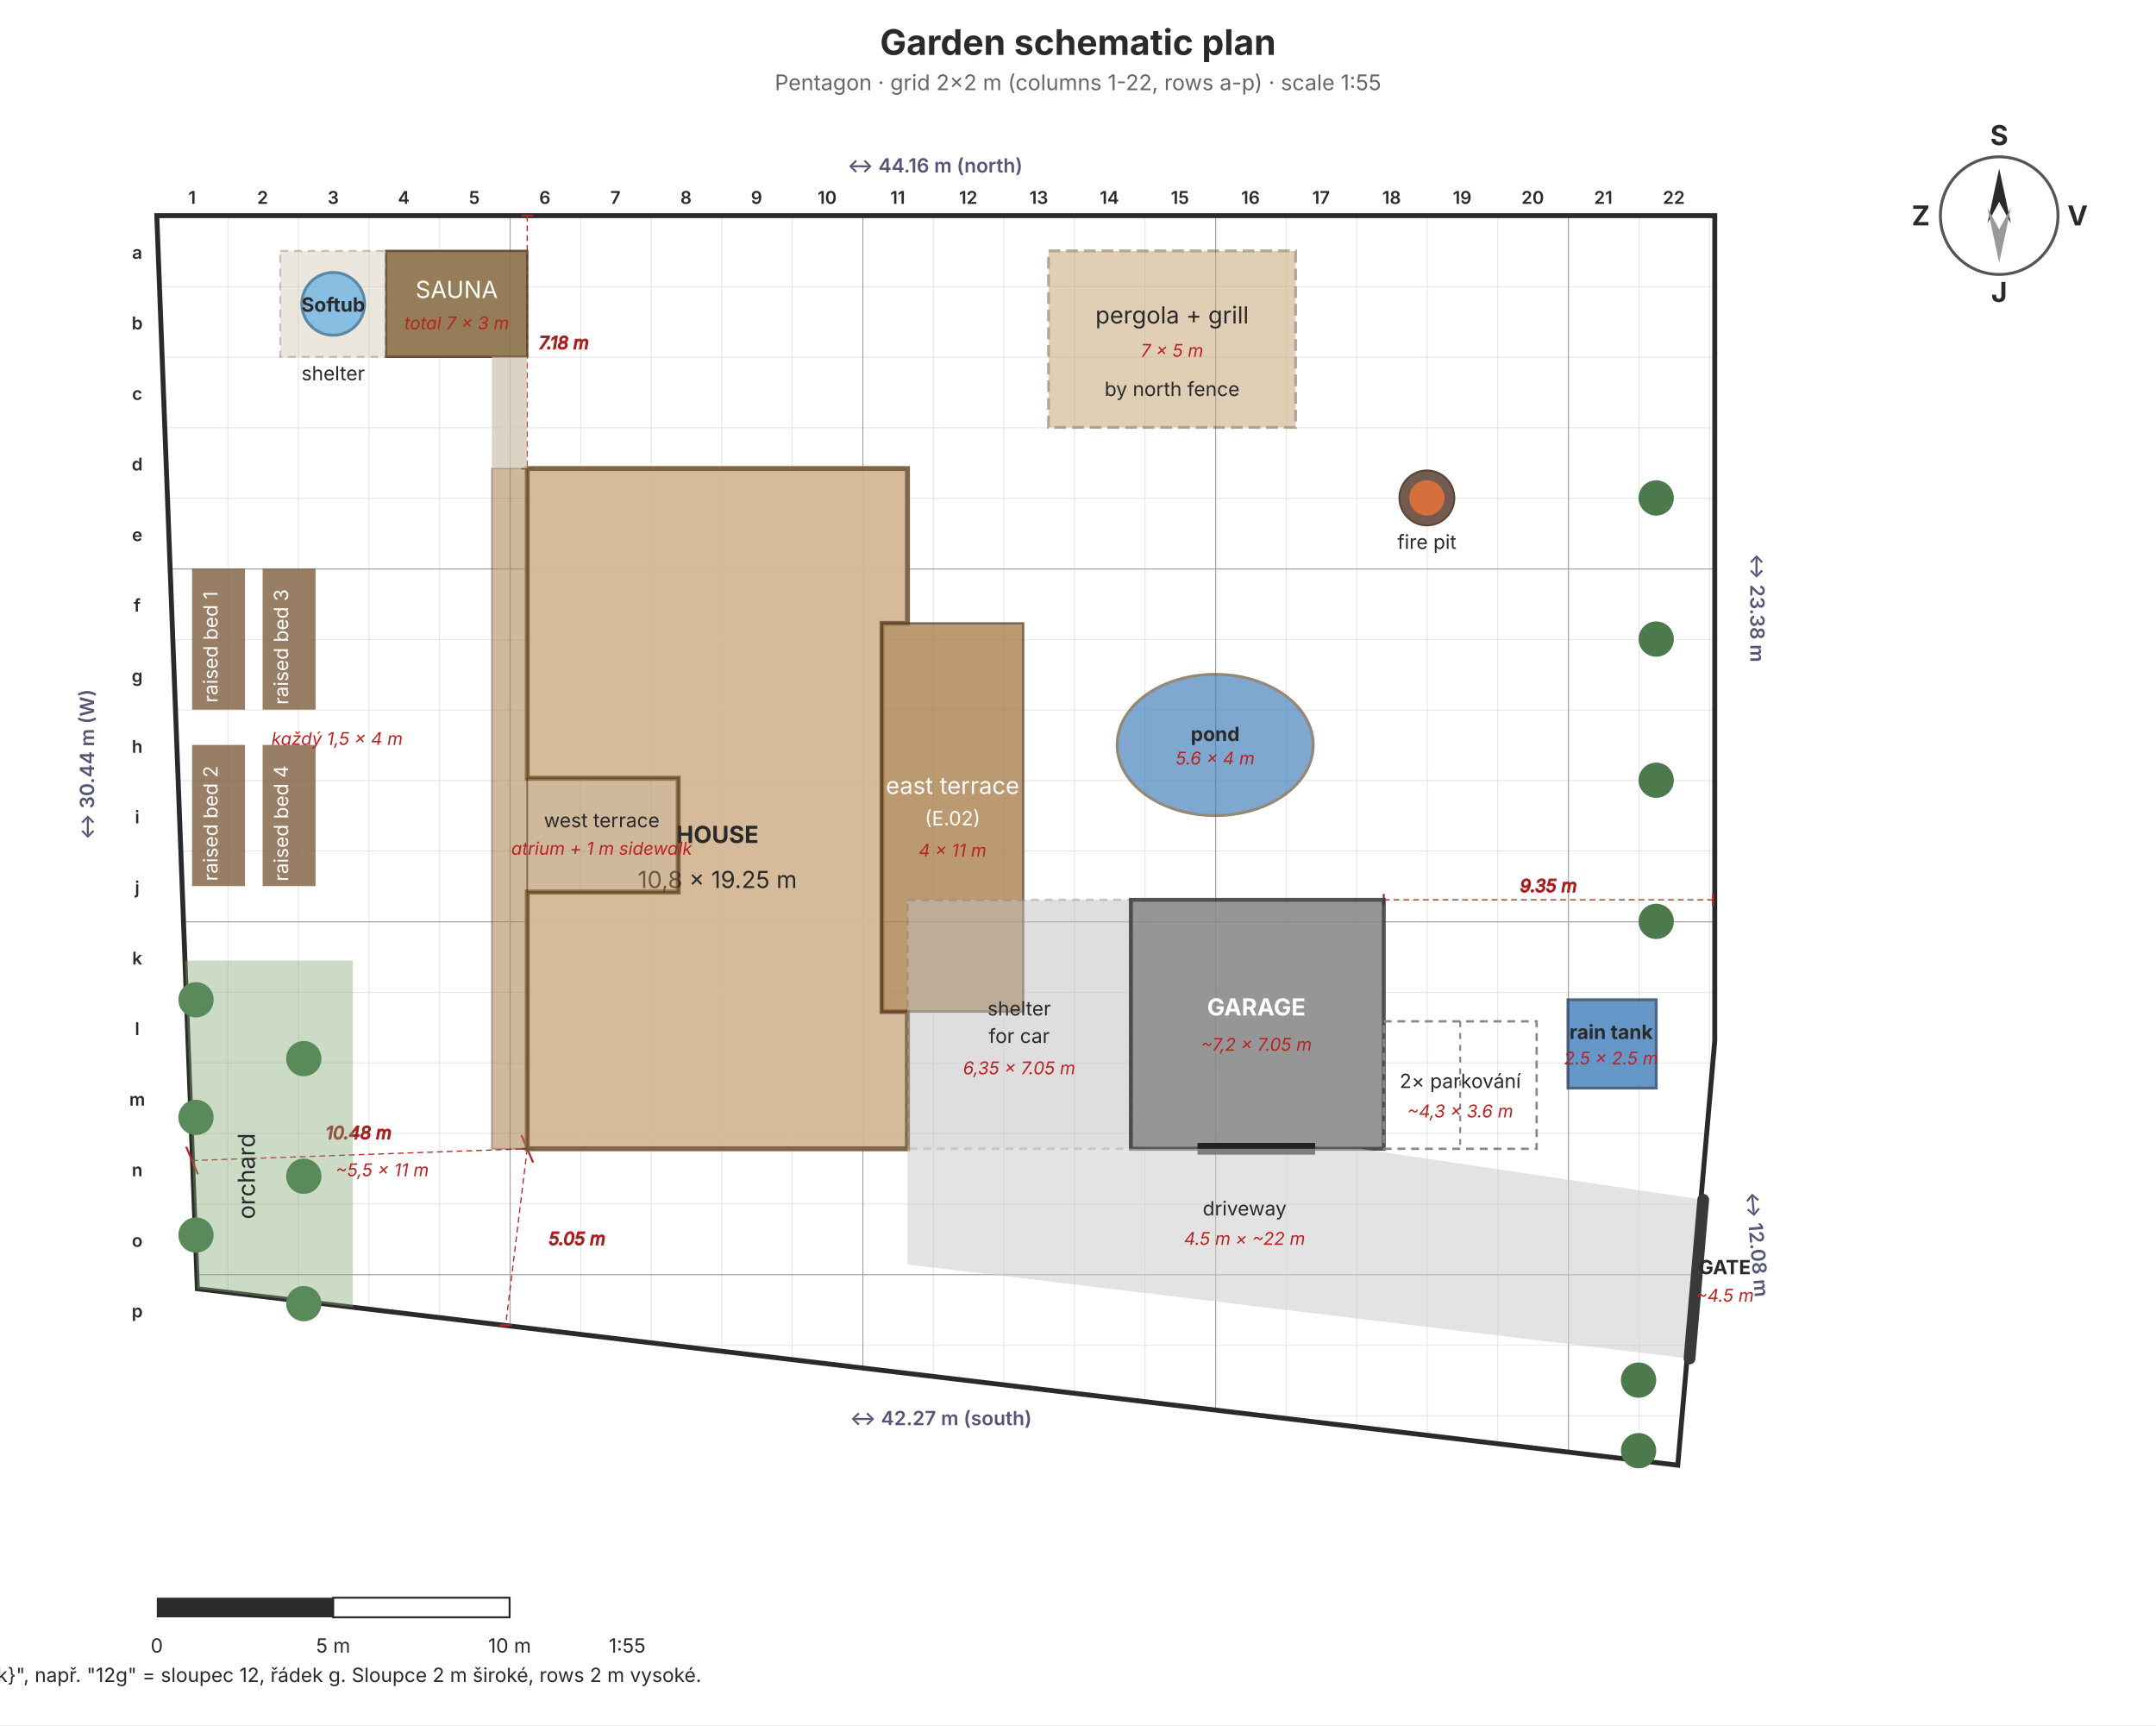
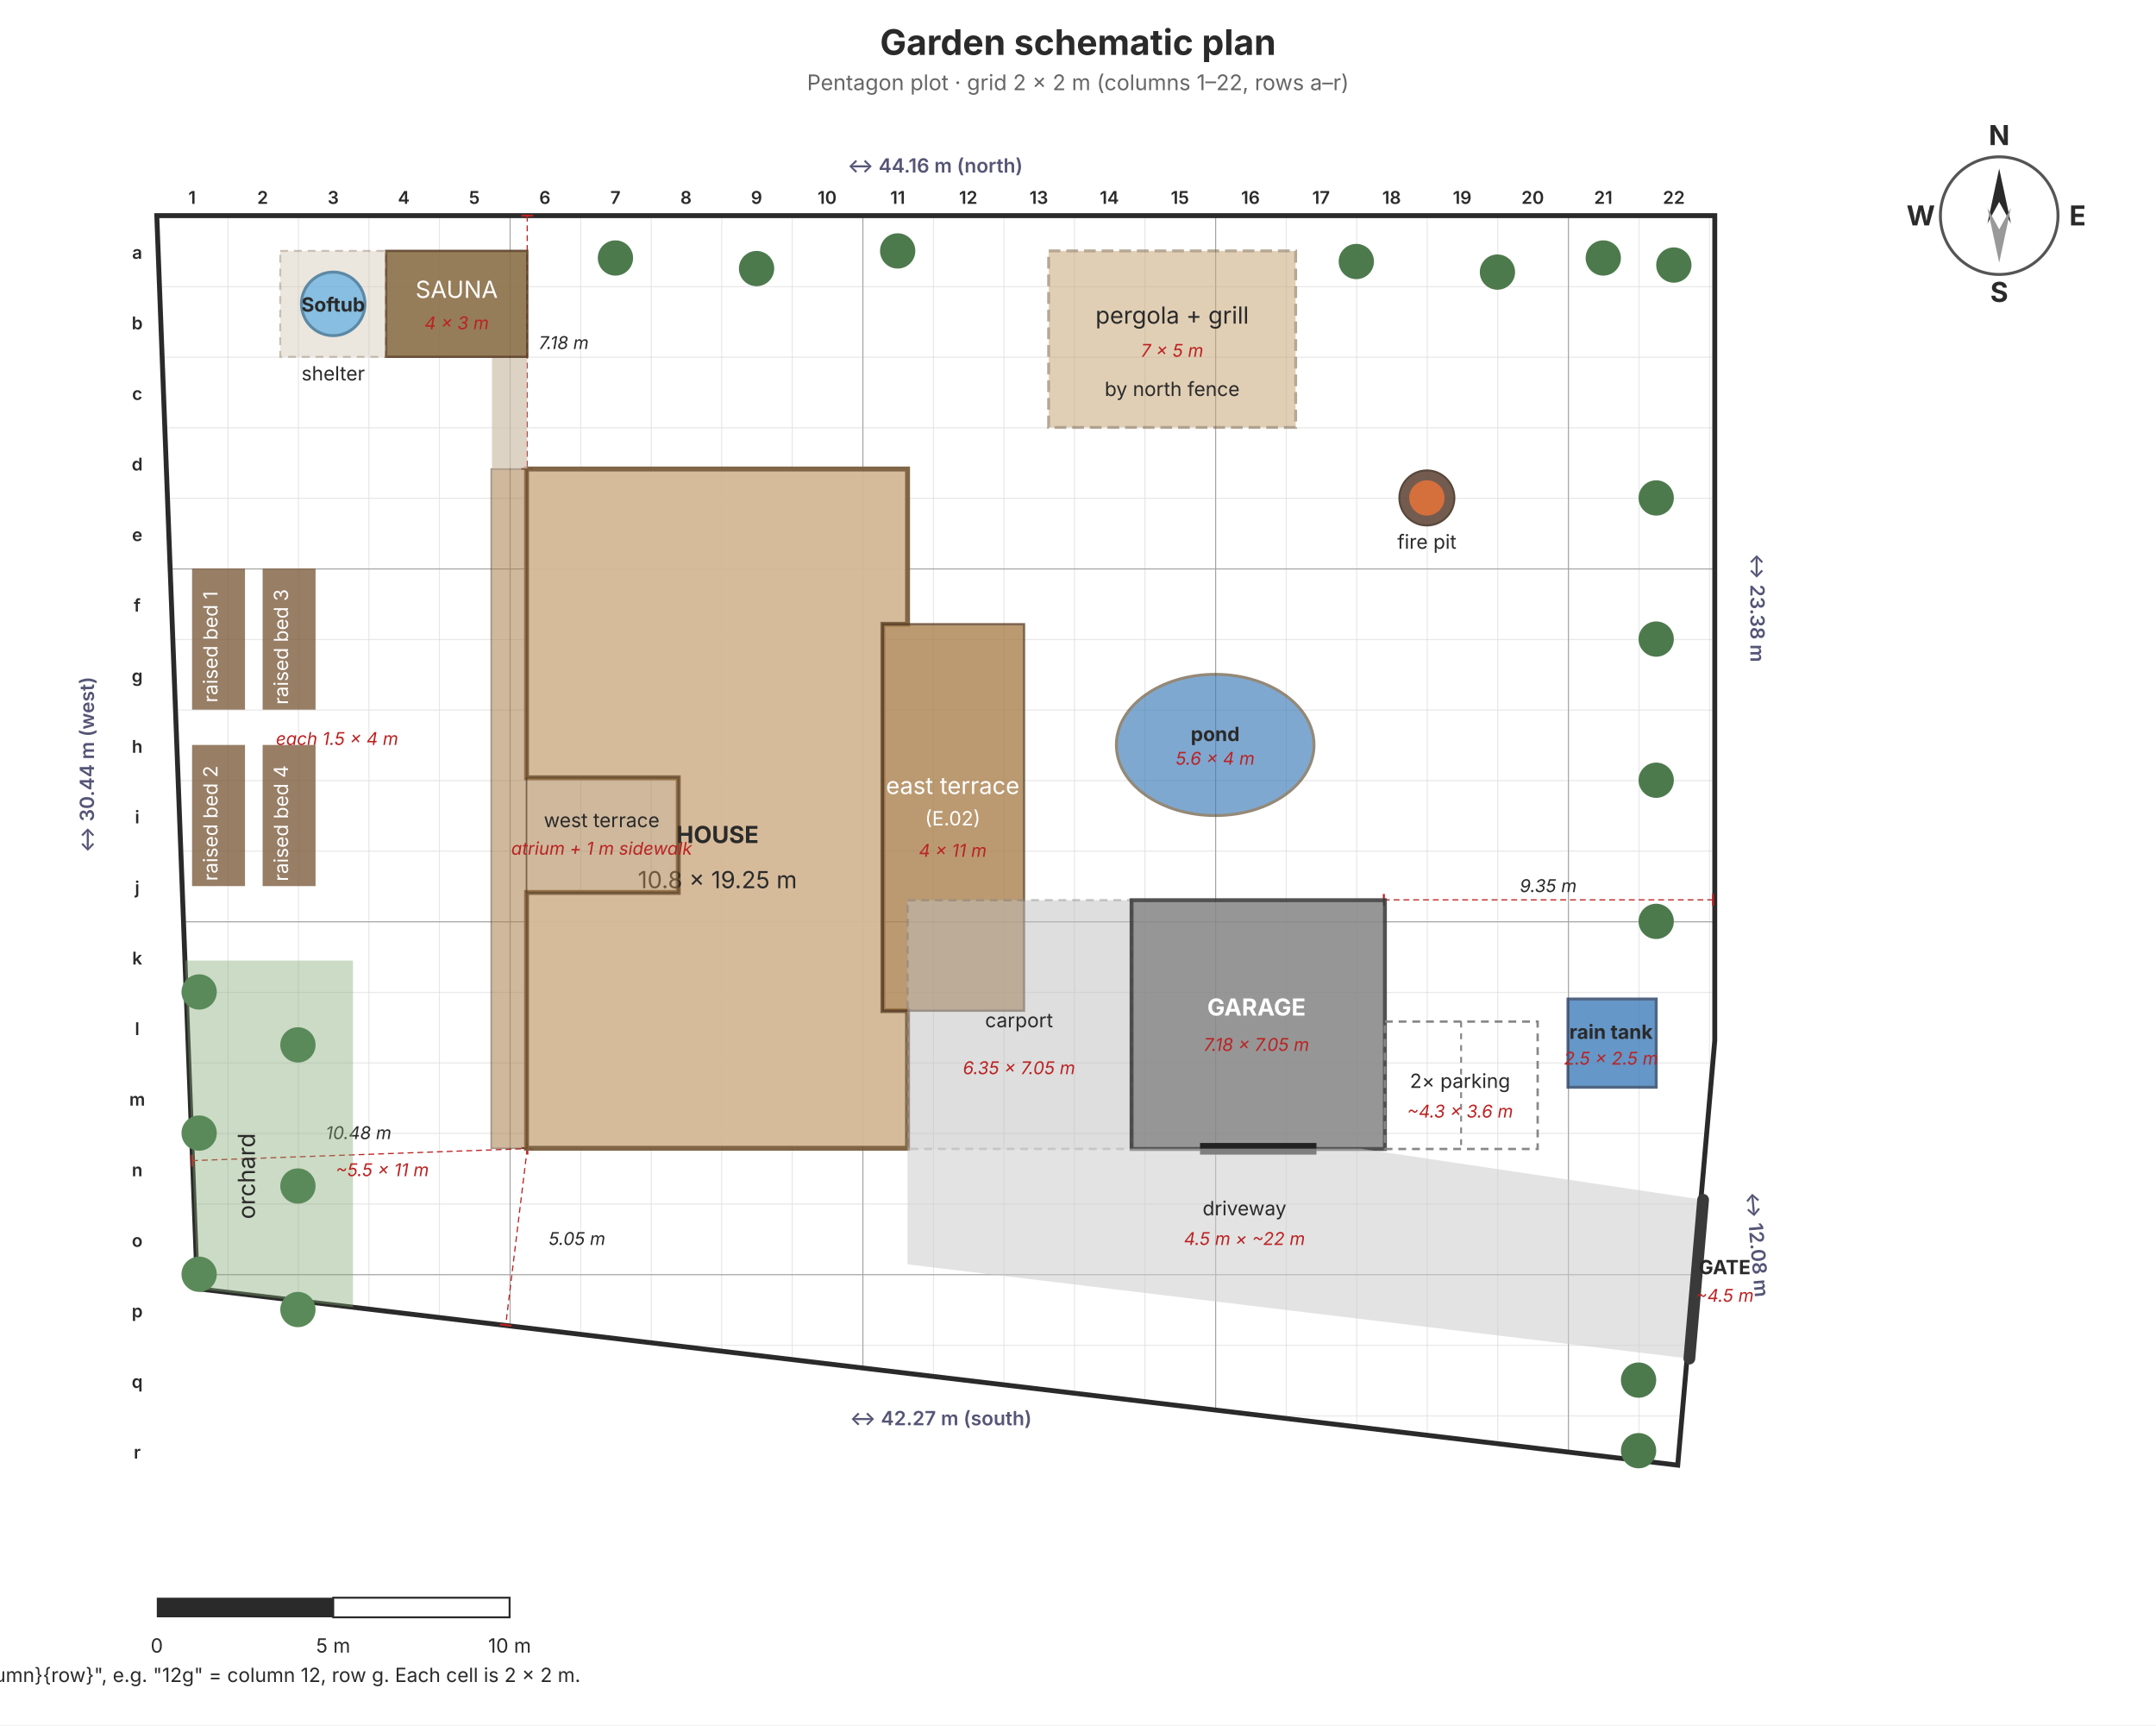
<svg xmlns="http://www.w3.org/2000/svg" viewBox="0 0 1100 880" font-family="-apple-system, BlinkMacSystemFont, sans-serif">
  <defs>
    <pattern id="cellgrid" width="36" height="36" patternUnits="userSpaceOnUse">
      <path d="M 36 0 L 0 0 0 36" fill="none" stroke="#d8d8d8" stroke-width="0.6" />
    </pattern>
    <pattern id="majorgrid" x="0" y="0" width="180" height="180" patternUnits="userSpaceOnUse">
      <rect width="180" height="180" fill="url(#cellgrid)" />
      <path d="M 180 0 L 0 0 0 180" fill="none" stroke="#a0a0a0" stroke-width="1" />
    </pattern>
    <clipPath id="plotShape">
-       <polygon points="0,0 794.88,0 794.88,420.84 776.0,637.4 20.7,547.4" />
+       <polygon points="0,0 794.88,0 794.88,420.84 775.98,637.38 20.7,547.38" />
    </clipPath>
  </defs>
  <style>
    text { font-family: -apple-system, sans-serif; fill: #2a2a2a; }
    .title { font-size: 18px; font-weight: 700; text-anchor: middle; }
    .subtitle { font-size: 11px; fill: #666; text-anchor: middle; }
    .lbl { font-size: 12px; text-anchor: middle; }
    .lbl-w { font-size: 12px; text-anchor: middle; fill: white; }
    .lbl-sm { font-size: 10px; text-anchor: middle; }
    .lbl-sm-w { font-size: 10px; text-anchor: middle; fill: white; }
    .compass { font-size: 14px; font-weight: 700; text-anchor: middle; }
    .strana { font-size: 10px; fill: #557; font-weight: 600; text-anchor: middle; }
    .dim { font-size: 9px; fill: #b22; text-anchor: middle; font-style: italic; }
    .axis { font-size: 9px; fill: #555; text-anchor: middle; font-weight: 600; }
  </style>
  <rect x="0" y="0" width="1100" height="880" fill="white" />
  <text x="550" y="28" class="title">Garden schematic plan</text>
-   <text x="550" y="46" class="subtitle">Pentagon · grid 2×2 m (columns 1-22, rows a-p) · scale 1:55</text>
+   <text x="550" y="46" class="subtitle">Pentagon plot · grid 2 × 2 m (columns 1–22, rows a–r)</text>
  <g transform="translate(80, 110)">
    <g clip-path="url(#plotShape)">
      <rect x="-50" y="-10" width="900" height="700" fill="url(#majorgrid)" />
    </g>
-     <polygon points="0,0 794.88,0 794.88,420.84 776.0,637.4 20.7,547.4" fill="none" stroke="#2a2a2a" stroke-width="2.5" />
-     <g font-family="-apple-system, sans-serif" font-size="9" fill="#555" text-anchor="middle" font-weight="600">
+     <polygon points="0,0 794.88,0 794.88,420.84 775.98,637.38 20.7,547.38" fill="none" stroke="#2a2a2a" stroke-width="2.5" />
+     <g class="axis-labels" font-size="9" fill="#555" text-anchor="middle" font-weight="600">
      <text x="18" y="-6">1</text>
      <text x="54" y="-6">2</text>
      <text x="90" y="-6">3</text>
      <text x="126" y="-6">4</text>
      <text x="162" y="-6">5</text>
      <text x="198" y="-6">6</text>
      <text x="234" y="-6">7</text>
      <text x="270" y="-6">8</text>
      <text x="306" y="-6">9</text>
      <text x="342" y="-6">10</text>
      <text x="378" y="-6">11</text>
      <text x="414" y="-6">12</text>
      <text x="450" y="-6">13</text>
      <text x="486" y="-6">14</text>
      <text x="522" y="-6">15</text>
      <text x="558" y="-6">16</text>
      <text x="594" y="-6">17</text>
      <text x="630" y="-6">18</text>
      <text x="666" y="-6">19</text>
      <text x="702" y="-6">20</text>
      <text x="738" y="-6">21</text>
      <text x="774" y="-6">22</text>
    </g>
-     <g font-family="-apple-system, sans-serif" font-size="9" fill="#555" text-anchor="middle" font-weight="600">
+     <g class="axis-labels" font-size="9" fill="#555" text-anchor="middle" font-weight="600">
      <text x="-10" y="22">a</text>
      <text x="-10" y="58">b</text>
      <text x="-10" y="94">c</text>
      <text x="-10" y="130">d</text>
      <text x="-10" y="166">e</text>
      <text x="-10" y="202">f</text>
      <text x="-10" y="238">g</text>
      <text x="-10" y="274">h</text>
      <text x="-10" y="310">i</text>
      <text x="-10" y="346">j</text>
      <text x="-10" y="382">k</text>
      <text x="-10" y="418">l</text>
      <text x="-10" y="454">m</text>
      <text x="-10" y="490">n</text>
      <text x="-10" y="526">o</text>
      <text x="-10" y="562">p</text>
-     </g>
-     <text x="397" y="-22" class="strana">↔ 44.16 m (north)</text>
-     <text x="813" y="200" class="strana" transform="rotate(90, 813, 200)">↔ 23.38 m</text>
-     <text x="813" y="525" class="strana" transform="rotate(85, 813, 525)">↔ 12.08 m</text>
-     <text x="400" y="617" class="strana">↔ 42.27 m (south)</text>
-     <text x="-32" y="280" class="strana" transform="rotate(-90, -32, 280)">↔ 30.44 m (W)</text>
+       <text x="-10" y="598">q</text>
+       <text x="-10" y="634">r</text>
+     </g>
+     <text x="397.08" y="-21.96" class="strana">↔ 44.16 m (north)</text>
+     <text x="813.06" y="199.98" class="strana" transform="rotate(90, 813.06, 199.98)">↔ 23.38 m</text>
+     <text x="813.06" y="525.06" class="strana" transform="rotate(85, 813.06, 525.06)">↔ 12.08 m</text>
+     <text x="399.96" y="617.04" class="strana">↔ 42.27 m (south)</text>
+     <text x="-32.04" y="280.08" class="strana" transform="rotate(-90, -32.04, 280.08)">↔ 30.44 m (west)</text>
    <g stroke="#b22" stroke-width="0.6" fill="#b22">
-       <line x1="189" y1="0" x2="189" y2="129" stroke-dasharray="3,2" />
+       <line x1="189" y1="0" x2="189" y2="129.06" stroke-dasharray="3,2" />
      <line x1="186" y1="0" x2="192" y2="0" stroke-width="1" />
-       <line x1="186" y1="129" x2="192" y2="129" stroke-width="1" />
-       <text x="195" y="68" font-size="9" font-style="italic" font-family="-apple-system">7.18 m</text>
-       <line x1="18" y1="482" x2="189" y2="476" stroke-dasharray="3,2" />
-       <line x1="15" y1="475" x2="21" y2="489" stroke-width="1" />
-       <line x1="186" y1="469" x2="192" y2="483" stroke-width="1" />
-       <text x="103" y="471" font-size="9" font-style="italic" text-anchor="middle" font-family="-apple-system">10.48 m</text>
-       <line x1="189" y1="476" x2="178" y2="566" stroke-dasharray="3,2" />
-       <line x1="186" y1="476" x2="192" y2="476" stroke-width="1" />
-       <line x1="175" y1="566" x2="181" y2="566" stroke-width="1" />
-       <text x="200" y="525" font-size="9" font-style="italic" font-family="-apple-system">5.05 m</text>
-       <line x1="626" y1="349" x2="794" y2="349" stroke-dasharray="3,2" />
-       <line x1="626" y1="346" x2="626" y2="352" stroke-width="1" />
-       <line x1="794" y1="346" x2="794" y2="352" stroke-width="1" />
-       <text x="710" y="345" font-size="9" font-style="italic" text-anchor="middle" font-family="-apple-system">9.35 m</text>
-     </g>
-     <path d="M 189 129              L 383 129              L 383 208              L 370 208              L 370 406              L 383 406              L 383 476              L 189 476              L 189 345              L 266 345              L 266 287              L 189 287              Z" fill="#d4b896" opacity="0.95" stroke="#7a5e3e" stroke-width="2.5" />
-     <text x="286" y="320" class="lbl" font-size="20" font-weight="700">HOUSE</text>
-     <text x="286" y="343" class="lbl">10,8 × 19.25 m</text>
-     <rect x="171" y="129" width="18" height="347" fill="#a87d4a" opacity="0.55" stroke="#5a3e25" stroke-width="0.8" />
-     <rect x="189" y="287" width="77" height="58" fill="#a87d4a" opacity="0.55" stroke="#5a3e25" stroke-width="0.8" />
-     <text x="227" y="312" class="lbl-sm">west terrace</text>
-     <text x="227" y="326" class="dim">atrium + 1 m sidewalk</text>
-     <rect x="370" y="208" width="72" height="198" fill="#a87d4a" opacity="0.78" stroke="#5a3e25" stroke-width="1.2" />
-     <text x="406" y="295" class="lbl-w">east terrace</text>
-     <text x="406" y="311" class="lbl-sm-w">(E.02)</text>
-     <text x="406" y="327" class="dim" fill="#fff">4 × 11 m</text>
-     <rect x="383" y="349" width="114" height="127" fill="#bdbdbd" opacity="0.5" stroke="#888" stroke-width="1.2" stroke-dasharray="4,3" />
-     <text x="440" y="408" class="lbl-sm">shelter</text>
-     <text x="440" y="422" class="lbl-sm">for car</text>
-     <text x="440" y="438" class="dim">6,35 × 7.05 m</text>
-     <rect x="497" y="349" width="129" height="127" fill="#888" opacity="0.88" stroke="#3a3a3a" stroke-width="2" />
-     <text x="561" y="408" class="lbl-w" font-size="14" font-weight="700">GARAGE</text>
-     <text x="561" y="426" class="dim" fill="#fff">~7,2 × 7.05 m</text>
-     <rect x="531" y="473" width="60" height="6" fill="#222" />
-     <rect x="626" y="411" width="78" height="65" fill="none" stroke="#888" stroke-width="1.2" stroke-dasharray="4,3" />
-     <line x1="665" y1="411" x2="665" y2="476" stroke="#888" stroke-width="1" stroke-dasharray="3,3" />
-     <text x="665" y="445" class="lbl-sm" fill="#666">2× parkování</text>
-     <text x="665" y="460" class="dim">~4,3 × 3.6 m</text>
-     <polygon points="383,476 614,476 789,502 782,583 383,535" fill="#cccccc" opacity="0.55" />
-     <text x="555" y="510" class="lbl-sm">driveway</text>
-     <text x="555" y="525" class="dim">4.5 m × ~22 m</text>
-     <line x1="789" y1="502" x2="782" y2="583" stroke="#3a3a3a" stroke-width="6" stroke-linecap="round" />
-     <text x="800" y="540" class="lbl-sm" font-weight="700" text-anchor="start">GATE</text>
-     <text x="800" y="554" class="dim" text-anchor="start">~4.5 m</text>
-     <rect x="720" y="400" width="45" height="45" fill="#3a7ab8" opacity="0.78" stroke="#1f3a5f" stroke-width="1.5" />
-     <text x="742" y="420" class="lbl-sm" fill="#fff" font-weight="700">rain tank</text>
-     <text x="742" y="433" class="dim" fill="#fff">2.5 × 2.5 m</text>
-     <ellipse cx="540" cy="270" rx="50" ry="36" fill="#3a7ab8" opacity="0.65" stroke="#5a4a30" stroke-width="1.5" />
-     <text x="540" y="268" class="lbl-sm" fill="#fff" font-weight="700">pond</text>
-     <text x="540" y="280" class="dim" fill="#fff">5.6 × 4 m</text>
-     <circle cx="648" cy="144" r="14" fill="#5a4030" opacity="0.85" stroke="#3a2818" stroke-width="1" />
-     <circle cx="648" cy="144" r="9" fill="#ff7733" opacity="0.7" />
-     <text x="648" y="170" class="lbl-sm" fill="#5a4828">fire pit</text>
-     <circle cx="765" cy="144" r="9" fill="#4d7a4d" />
-     <circle cx="765" cy="216" r="9" fill="#4d7a4d" />
-     <circle cx="765" cy="288" r="9" fill="#4d7a4d" />
-     <circle cx="765" cy="360" r="9" fill="#4d7a4d" />
-     <circle cx="756" cy="594" r="9" fill="#4d7a4d" />
-     <circle cx="756" cy="630" r="9" fill="#4d7a4d" />
-     <rect x="117" y="18" width="72" height="54" fill="#8b6f47" opacity="0.9" stroke="#5a3e25" stroke-width="1.2" />
-     <text x="153" y="42" class="lbl-w">SAUNA</text>
-     <text x="153" y="58" class="dim" fill="#fff">total 7 × 3 m</text>
-     <rect x="63" y="18" width="54" height="54" fill="#cdc1ad" opacity="0.4" stroke="#7a5e3e" stroke-width="1" stroke-dasharray="4,3" />
-     <text x="90" y="84" class="lbl-sm" fill="#5a4828">shelter</text>
-     <ellipse cx="90" cy="45" rx="16" ry="16" fill="#5dade2" opacity="0.7" stroke="#1f618d" stroke-width="1.5" />
-     <text x="90" y="49" class="lbl-sm" font-weight="bold" fill="#1f3a5f">Softub</text>
-     <rect x="171" y="72" width="18" height="57" fill="#cdc1ad" opacity="0.7" />
-     <rect x="455" y="18" width="126" height="90" fill="#c8a878" opacity="0.55" stroke="#7a5e3e" stroke-width="1.5" stroke-dasharray="6,3" />
-     <text x="518" y="55" class="lbl">pergola + grill</text>
-     <text x="518" y="72" class="dim">7 × 5 m</text>
-     <text x="518" y="92" class="lbl-sm" fill="#5a4828">by north fence</text>
-     <rect x="18" y="180" width="27" height="72" fill="#7a5a3a" opacity="0.78" />
-     <text x="31" y="220" class="lbl-sm-w" transform="rotate(-90, 31, 220)">raised bed 1</text>
-     <rect x="18" y="270" width="27" height="72" fill="#7a5a3a" opacity="0.78" />
-     <text x="31" y="310" class="lbl-sm-w" transform="rotate(-90, 31, 310)">raised bed 2</text>
-     <rect x="54" y="180" width="27" height="72" fill="#7a5a3a" opacity="0.78" />
-     <text x="67" y="220" class="lbl-sm-w" transform="rotate(-90, 67, 220)">raised bed 3</text>
-     <rect x="54" y="270" width="27" height="72" fill="#7a5a3a" opacity="0.78" />
-     <text x="67" y="310" class="lbl-sm-w" transform="rotate(-90, 67, 310)">raised bed 4</text>
-     <text x="92" y="270" class="dim" text-anchor="start">každý 1,5 × 4 m</text>
-     <g clip-path="url(#plotShape)">
-       <rect x="0" y="380" width="100" height="200" fill="#7fa66f" opacity="0.4" />
-     </g>
-     <text x="50" y="490" class="lbl" transform="rotate(-90, 50, 490)">orchard</text>
-     <text x="115" y="490" class="dim" text-anchor="start">~5,5 × 11 m</text>
-     <circle cx="20" cy="400" r="9" fill="#5a8a5a" />
-     <circle cx="75" cy="430" r="9" fill="#5a8a5a" />
-     <circle cx="20" cy="460" r="9" fill="#5a8a5a" />
-     <circle cx="75" cy="490" r="9" fill="#5a8a5a" />
-     <circle cx="20" cy="520" r="9" fill="#5a8a5a" />
-     <circle cx="75" cy="555" r="9" fill="#5a8a5a" />
+       <line x1="186" y1="129.06" x2="192" y2="129.06" stroke-width="1" />
+       <text x="194.94" y="68.04" font-size="9" font-style="italic" stroke="none" text-anchor="start">7.18 m</text>
+       <line x1="18" y1="482.04" x2="189" y2="475.92" stroke-dasharray="3,2" />
+       <line x1="18.11" y1="485.04" x2="17.89" y2="479.04" stroke-width="1" />
+       <line x1="189.11" y1="478.92" x2="188.89" y2="472.92" stroke-width="1" />
+       <text x="102.96" y="471.06" font-size="9" font-style="italic" stroke="none" text-anchor="middle">10.48 m</text>
+       <line x1="189" y1="475.92" x2="178.02" y2="565.92" stroke-dasharray="3,2" />
+       <line x1="186.02" y1="475.56" x2="191.98" y2="476.28" stroke-width="1" />
+       <line x1="175.04" y1="565.56" x2="181" y2="566.28" stroke-width="1" />
+       <text x="199.98" y="525.06" font-size="9" font-style="italic" stroke="none" text-anchor="start">5.05 m</text>
+       <line x1="626.04" y1="349.02" x2="793.98" y2="349.02" stroke-dasharray="3,2" />
+       <line x1="626.04" y1="352.02" x2="626.04" y2="346.02" stroke-width="1" />
+       <line x1="793.98" y1="352.02" x2="793.98" y2="346.02" stroke-width="1" />
+       <text x="709.92" y="345.06" font-size="9" font-style="italic" stroke="none" text-anchor="middle">9.35 m</text>
+     </g>
+     <g class="el" data-id="house">
+       <polygon points="188.64,129.24 383.04,129.24 383.04,208.44 370.44,208.44 370.44,405.54 383.04,405.54 383.04,475.74 188.64,475.74 188.64,345.24 266.04,345.24 266.04,286.74 188.64,286.74" fill="#d4b896" opacity="0.95" stroke="#7a5e3e" stroke-width="2.5" />
+       <text x="286.02" y="320.04" class="lbl" font-size="20" font-weight="700">HOUSE</text>
+       <text x="286.02" y="343.08" class="lbl">10.8 × 19.25 m</text>
+     </g>
+     <g class="el" data-id="westTerrace">
+       <rect x="170.64" y="129.24" width="18" height="346.5" fill="#a87d4a" opacity="0.55" stroke="#5a3e25" stroke-width="0.8" />
+       <rect x="188.64" y="286.74" width="77.4" height="58.5" fill="#a87d4a" opacity="0.55" stroke="#5a3e25" stroke-width="0.8" />
+       <text x="226.98" y="311.94" class="lbl-sm">west terrace</text>
+       <text x="226.98" y="325.98" class="dim">atrium + 1 m sidewalk</text>
+     </g>
+     <g class="el" data-id="eastTerrace">
+       <rect x="370.44" y="208.44" width="72" height="197.1" fill="#a87d4a" opacity="0.78" stroke="#5a3e25" stroke-width="1.2" />
+       <text x="406.08" y="295.02" class="lbl-w">east terrace</text>
+       <text x="406.08" y="311.04" class="lbl-sm-w">(E.02)</text>
+       <text x="406.08" y="327.06" class="dim" fill="#fff">4 × 11 m</text>
+     </g>
+     <g class="el" data-id="saunaPath">
+       <rect x="171" y="72" width="18" height="57.06" fill="#cdc1ad" opacity="0.7" />
+     </g>
+     <g class="el" data-id="carport">
+       <rect x="383.04" y="349.2" width="114.3" height="126.9" fill="#bdbdbd" opacity="0.5" stroke="#888" stroke-width="1.2" stroke-dasharray="4,3" />
+       <text x="439.92" y="414" class="lbl-sm">carport</text>
+       <text x="439.92" y="437.94" class="dim">6.35 × 7.05 m</text>
+     </g>
+     <g class="el" data-id="garage">
+       <rect x="497.34" y="349.2" width="129.24" height="126.9" fill="#888" opacity="0.88" stroke="#3a3a3a" stroke-width="2" />
+       <rect x="532.26" y="473.04" width="59.4" height="5.94" fill="#222" />
+       <text x="561.06" y="408.06" class="lbl-w" font-size="14" font-weight="700">GARAGE</text>
+       <text x="561.06" y="426.06" class="dim" fill="#fff">7.18 × 7.05 m</text>
+     </g>
+     <g class="el" data-id="parking">
+       <rect x="626.58" y="411.12" width="77.94" height="64.98" fill="none" stroke="#888" stroke-width="1.2" stroke-dasharray="4,3" />
+       <line x1="665.46" y1="411.12" x2="665.46" y2="476.1" fill="none" stroke="#888" stroke-width="1" stroke-dasharray="3,3" />
+       <text x="664.92" y="444.96" class="lbl-sm" fill="#666">2× parking</text>
+       <text x="664.92" y="460.08" class="dim">~4.3 × 3.6 m</text>
+     </g>
+     <g class="el" data-id="driveway">
+       <polygon points="383.04,475.92 613.98,475.92 788.94,502.02 781.92,583.02 383.04,534.96" fill="#cccccc" opacity="0.55" />
+       <text x="554.94" y="509.94" class="lbl-sm">driveway</text>
+       <text x="554.94" y="525.06" class="dim">4.5 m × ~22 m</text>
+     </g>
+     <g class="el" data-id="gate">
+       <line x1="788.94" y1="502.02" x2="781.92" y2="583.02" fill="none" stroke="#3a3a3a" stroke-width="6" stroke-linecap="round" />
+       <text x="799.92" y="540" class="lbl-sm" font-weight="700" text-anchor="start">GATE</text>
+       <text x="799.92" y="554.04" class="dim" text-anchor="start">~4.5 m</text>
+     </g>
+     <g class="el" data-id="rainTank">
+       <rect x="720" y="399.6" width="45" height="45" fill="#3a7ab8" opacity="0.78" stroke="#1f3a5f" stroke-width="1.5" />
+       <text x="741.96" y="419.94" class="lbl-sm" fill="#fff" font-weight="700">rain tank</text>
+       <text x="741.96" y="433.08" class="dim" fill="#fff">2.5 × 2.5 m</text>
+     </g>
+     <g class="el" data-id="pond">
+       <ellipse cx="540" cy="270" rx="50.4" ry="36" fill="#3a7ab8" opacity="0.65" stroke="#5a4a30" stroke-width="1.5" />
+       <text x="540" y="268.02" class="lbl-sm" fill="#fff" font-weight="700">pond</text>
+       <text x="540" y="280.08" class="dim" fill="#fff">5.6 × 4 m</text>
+     </g>
+     <g class="el" data-id="firePit">
+       <circle cx="648" cy="144" r="14.04" fill="#5a4030" opacity="0.85" stroke="#3a2818" stroke-width="1" />
+       <circle cx="648" cy="144" r="9" fill="#ff7733" opacity="0.7" />
+       <text x="648" y="169.92" class="lbl-sm" fill="#5a4828">fire pit</text>
+     </g>
+     <g class="el" data-id="northTrees">
+       <circle cx="234" cy="21.6" r="9" fill="#4d7a4d" />
+       <circle cx="306" cy="27" r="9" fill="#4d7a4d" />
+       <circle cx="378" cy="18" r="9" fill="#4d7a4d" />
+       <circle cx="612" cy="23.4" r="9" fill="#4d7a4d" />
+       <circle cx="684" cy="28.8" r="9" fill="#4d7a4d" />
+       <circle cx="738" cy="21.6" r="9" fill="#4d7a4d" />
+       <circle cx="774" cy="25.2" r="9" fill="#4d7a4d" />
+     </g>
+     <g class="el" data-id="eastTrees">
+       <circle cx="765" cy="144" r="9" fill="#4d7a4d" />
+       <circle cx="765" cy="216" r="9" fill="#4d7a4d" />
+       <circle cx="765" cy="288" r="9" fill="#4d7a4d" />
+       <circle cx="765" cy="360" r="9" fill="#4d7a4d" />
+       <circle cx="756" cy="594" r="9" fill="#4d7a4d" />
+       <circle cx="756" cy="630" r="9" fill="#4d7a4d" />
+     </g>
+     <g class="el" data-id="sauna">
+       <rect x="117" y="18" width="72" height="54" fill="#8b6f47" opacity="0.9" stroke="#5a3e25" stroke-width="1.2" />
+       <text x="153" y="41.94" class="lbl-w">SAUNA</text>
+       <text x="153" y="57.96" class="dim" fill="#fff">4 × 3 m</text>
+     </g>
+     <g class="el" data-id="saunaShelter">
+       <rect x="63" y="18" width="54" height="54" fill="#cdc1ad" opacity="0.4" stroke="#7a5e3e" stroke-width="1" stroke-dasharray="4,3" />
+       <text x="90" y="84.06" class="lbl-sm" fill="#5a4828">shelter</text>
+     </g>
+     <g class="el" data-id="softub">
+       <circle cx="90" cy="45" r="16.2" fill="#5dade2" opacity="0.7" stroke="#1f618d" stroke-width="1.5" />
+       <text x="90" y="48.96" class="lbl-sm" fill="#1f3a5f" font-weight="700">Softub</text>
+     </g>
+     <g class="el" data-id="pergola">
+       <rect x="455.04" y="18" width="126" height="90" fill="#c8a878" opacity="0.55" stroke="#7a5e3e" stroke-width="1.5" stroke-dasharray="6,3" />
+       <text x="518.04" y="55.08" class="lbl">pergola + grill</text>
+       <text x="518.04" y="72" class="dim">7 × 5 m</text>
+       <text x="518.04" y="91.98" class="lbl-sm" fill="#5a4828">by north fence</text>
+     </g>
+     <g class="el" data-id="raisedBed1">
+       <rect x="18" y="180" width="27" height="72" fill="#7a5a3a" opacity="0.78" />
+       <text x="30.96" y="219.96" class="lbl-sm-w" transform="rotate(-90, 30.96, 219.96)">raised bed 1</text>
+     </g>
+     <g class="el" data-id="raisedBed2">
+       <rect x="18" y="270" width="27" height="72" fill="#7a5a3a" opacity="0.78" />
+       <text x="30.96" y="309.96" class="lbl-sm-w" transform="rotate(-90, 30.96, 309.96)">raised bed 2</text>
+     </g>
+     <g class="el" data-id="raisedBed3">
+       <rect x="54" y="180" width="27" height="72" fill="#7a5a3a" opacity="0.78" />
+       <text x="66.96" y="219.96" class="lbl-sm-w" transform="rotate(-90, 66.96, 219.96)">raised bed 3</text>
+     </g>
+     <g class="el" data-id="raisedBed4">
+       <rect x="54" y="270" width="27" height="72" fill="#7a5a3a" opacity="0.78" />
+       <text x="66.96" y="309.96" class="lbl-sm-w" transform="rotate(-90, 66.96, 309.96)">raised bed 4</text>
+       <text x="91.98" y="270" class="dim" text-anchor="start">each 1.5 × 4 m</text>
+     </g>
+     <g class="el" data-id="orchard">
+       <g clip-path="url(#plotShape)">
+         <rect x="0" y="379.98" width="100.08" height="199.98" fill="#7fa66f" opacity="0.4" />
+       </g>
+       <circle cx="21.6" cy="396" r="9" fill="#5a8a5a" />
+       <circle cx="72" cy="423" r="9" fill="#5a8a5a" />
+       <circle cx="21.6" cy="468" r="9" fill="#5a8a5a" />
+       <circle cx="72" cy="495" r="9" fill="#5a8a5a" />
+       <circle cx="21.6" cy="540" r="9" fill="#5a8a5a" />
+       <circle cx="72" cy="558" r="9" fill="#5a8a5a" />
+       <text x="50.04" y="489.96" class="lbl" transform="rotate(-90, 50.04, 489.96)">orchard</text>
+       <text x="115.02" y="489.96" class="dim" text-anchor="start">~5.5 × 11 m</text>
+     </g>
  </g>
  <g transform="translate(1020, 110)">
    <circle cx="0" cy="0" r="30" fill="white" stroke="#555" stroke-width="1.5" />
    <path d="M 0 -24 L 6 4 L 0 -7 L -6 4 Z" fill="#2a2a2a" />
    <path d="M 0 7 L 6 -4 L 0 24 L -6 -4 Z" fill="#999" />
-     <text x="0" y="-36" class="compass">S</text>
-     <text x="0" y="44" class="compass">J</text>
-     <text x="-40" y="5" class="compass">Z</text>
-     <text x="40" y="5" class="compass">V</text>
+     <text x="0" y="-36" class="compass">N</text>
+     <text x="0" y="44" class="compass">S</text>
+     <text x="-40" y="5" class="compass">W</text>
+     <text x="40" y="5" class="compass">E</text>
  </g>
  <g transform="translate(80, 815)">
    <rect x="0" y="0" width="90" height="10" fill="#2a2a2a" />
    <rect x="90" y="0" width="90" height="10" fill="white" stroke="#2a2a2a" stroke-width="1" />
    <text x="0" y="28" class="lbl-sm" text-anchor="start">0</text>
    <text x="90" y="28" class="lbl-sm">5 m</text>
    <text x="180" y="28" class="lbl-sm">10 m</text>
-     <text x="240" y="28" class="lbl-sm" text-anchor="start" fill="#888">1:55</text>
  </g>
-   <text x="80" y="858" class="lbl-sm" text-anchor="start" fill="#888">Buňky lze adresovat jako "{sloupec}{řádek}", např. "12g" = sloupec 12, řádek g. Sloupce 2 m široké, rows 2 m vysoké.</text>
+   <text x="80" y="858" class="lbl-sm" text-anchor="start" fill="#888">Cells are addressed as "{column}{row}", e.g. "12g" = column 12, row g. Each cell is 2 × 2 m.</text>
</svg>
